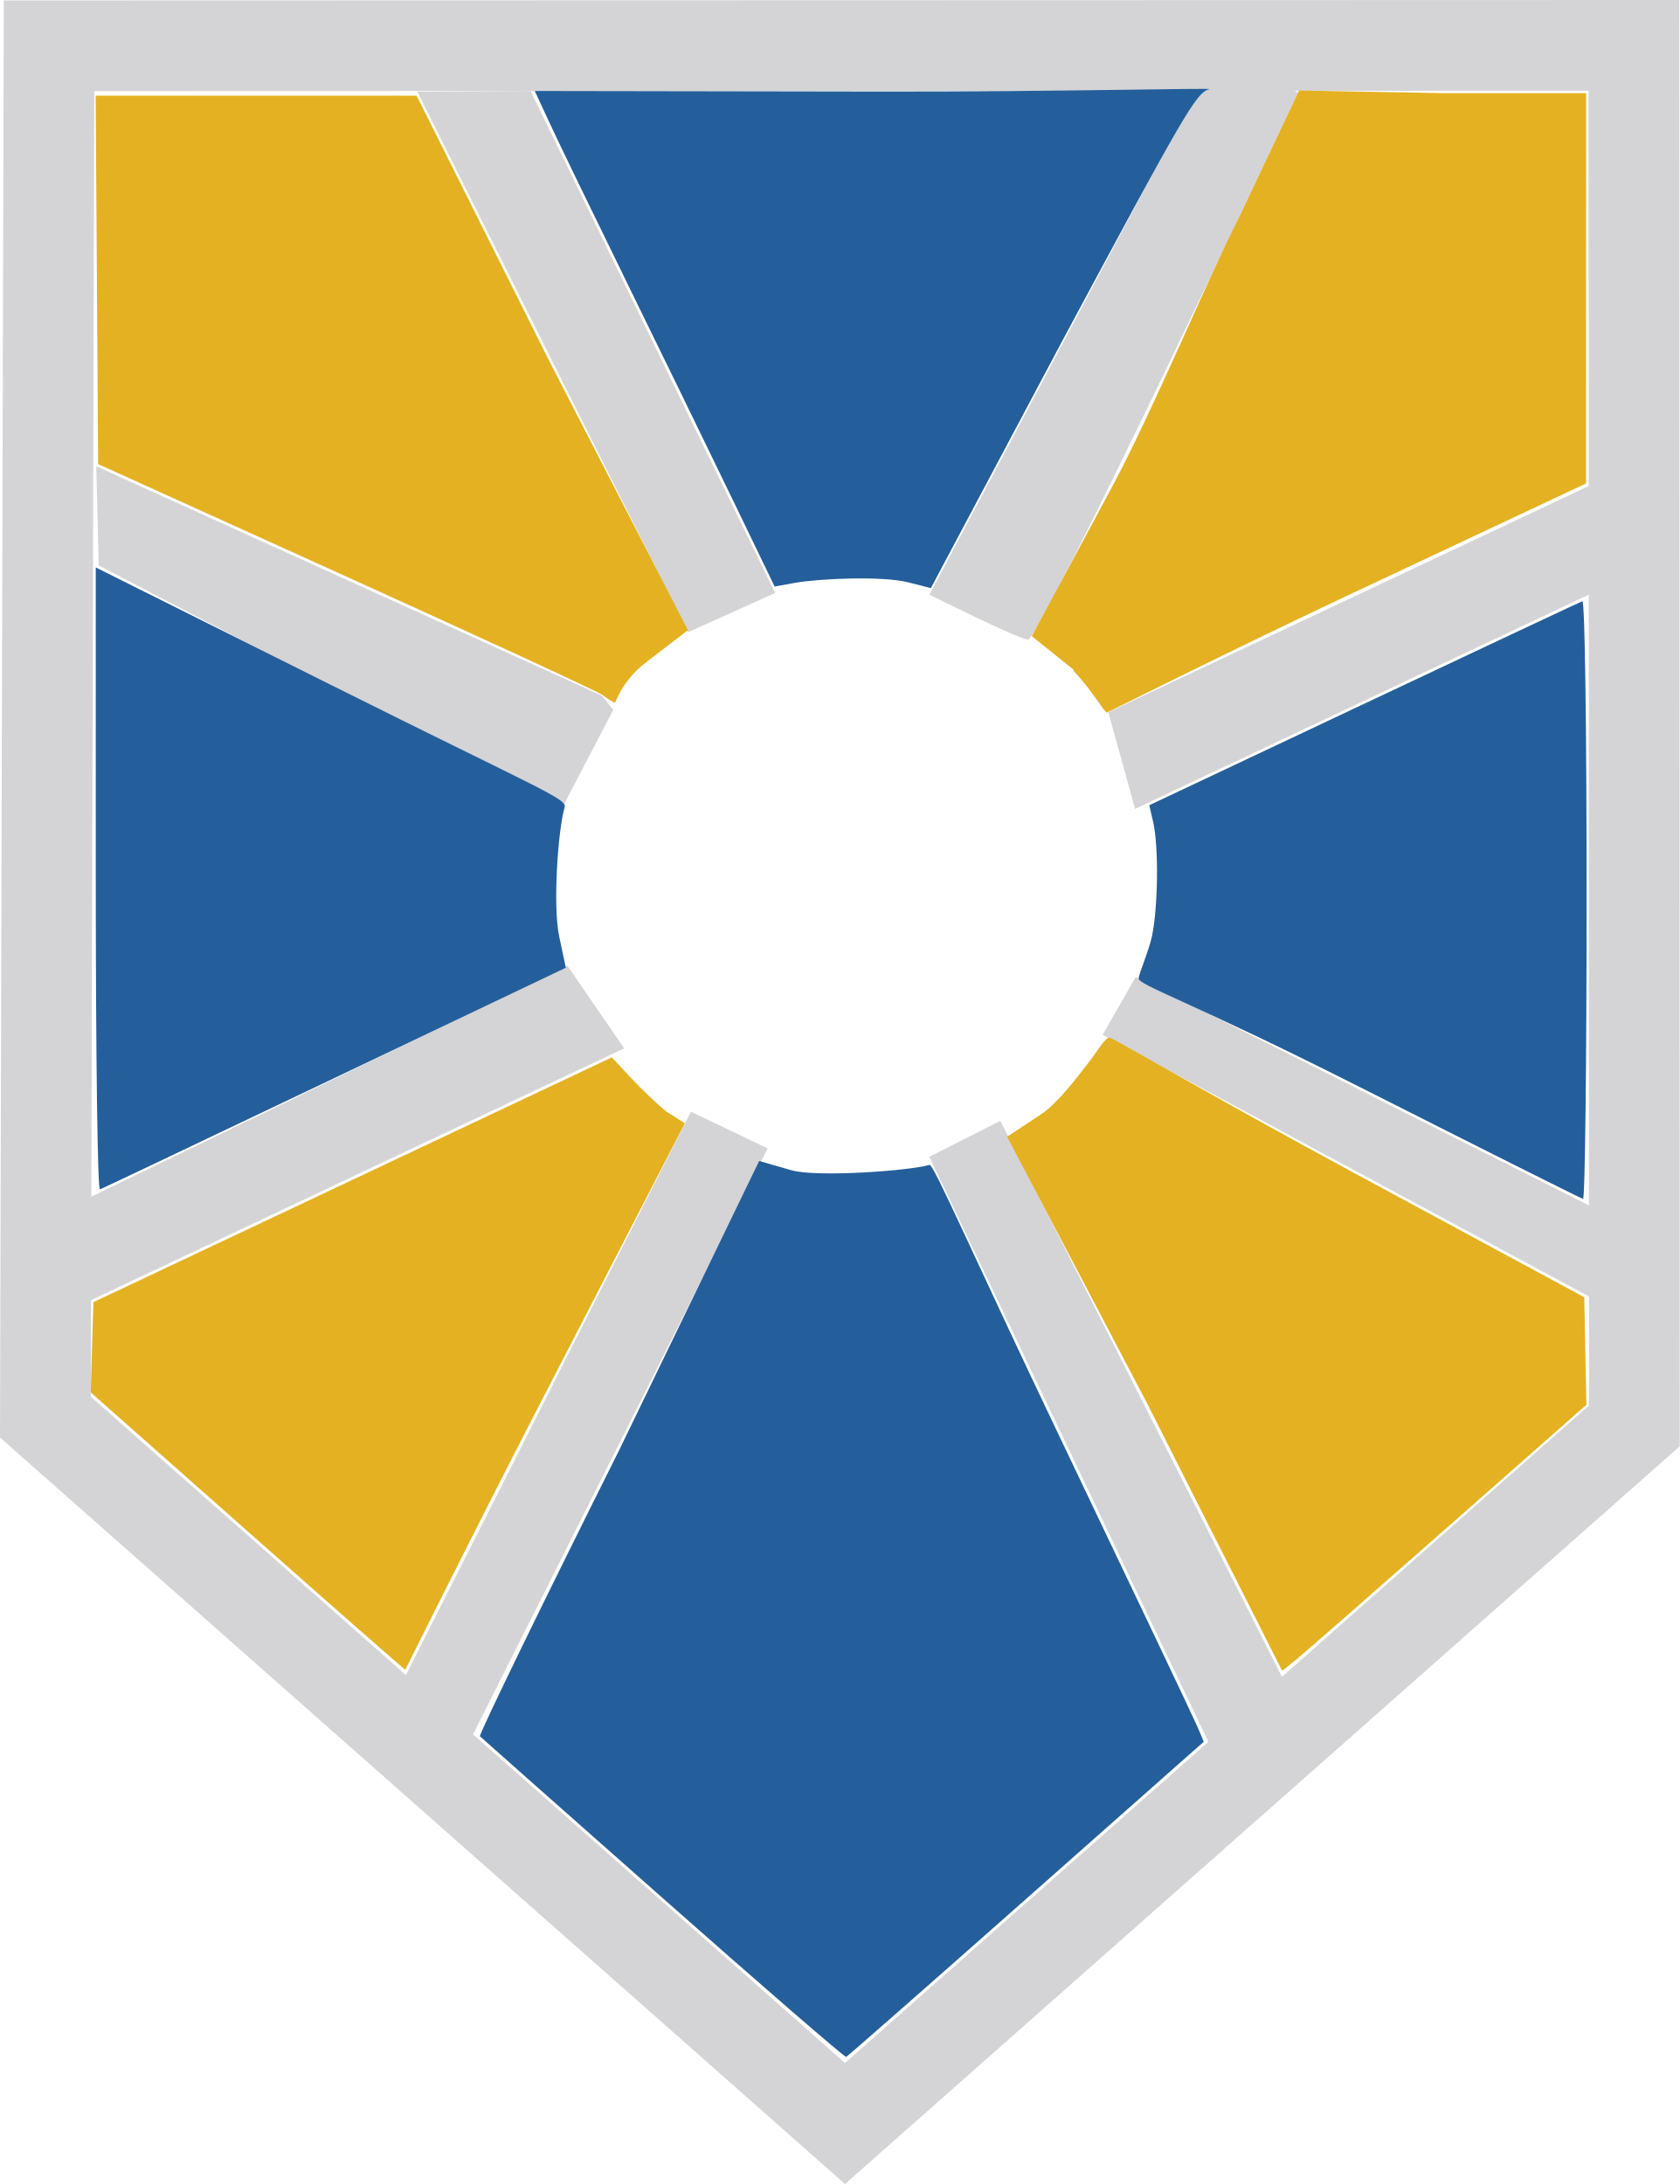
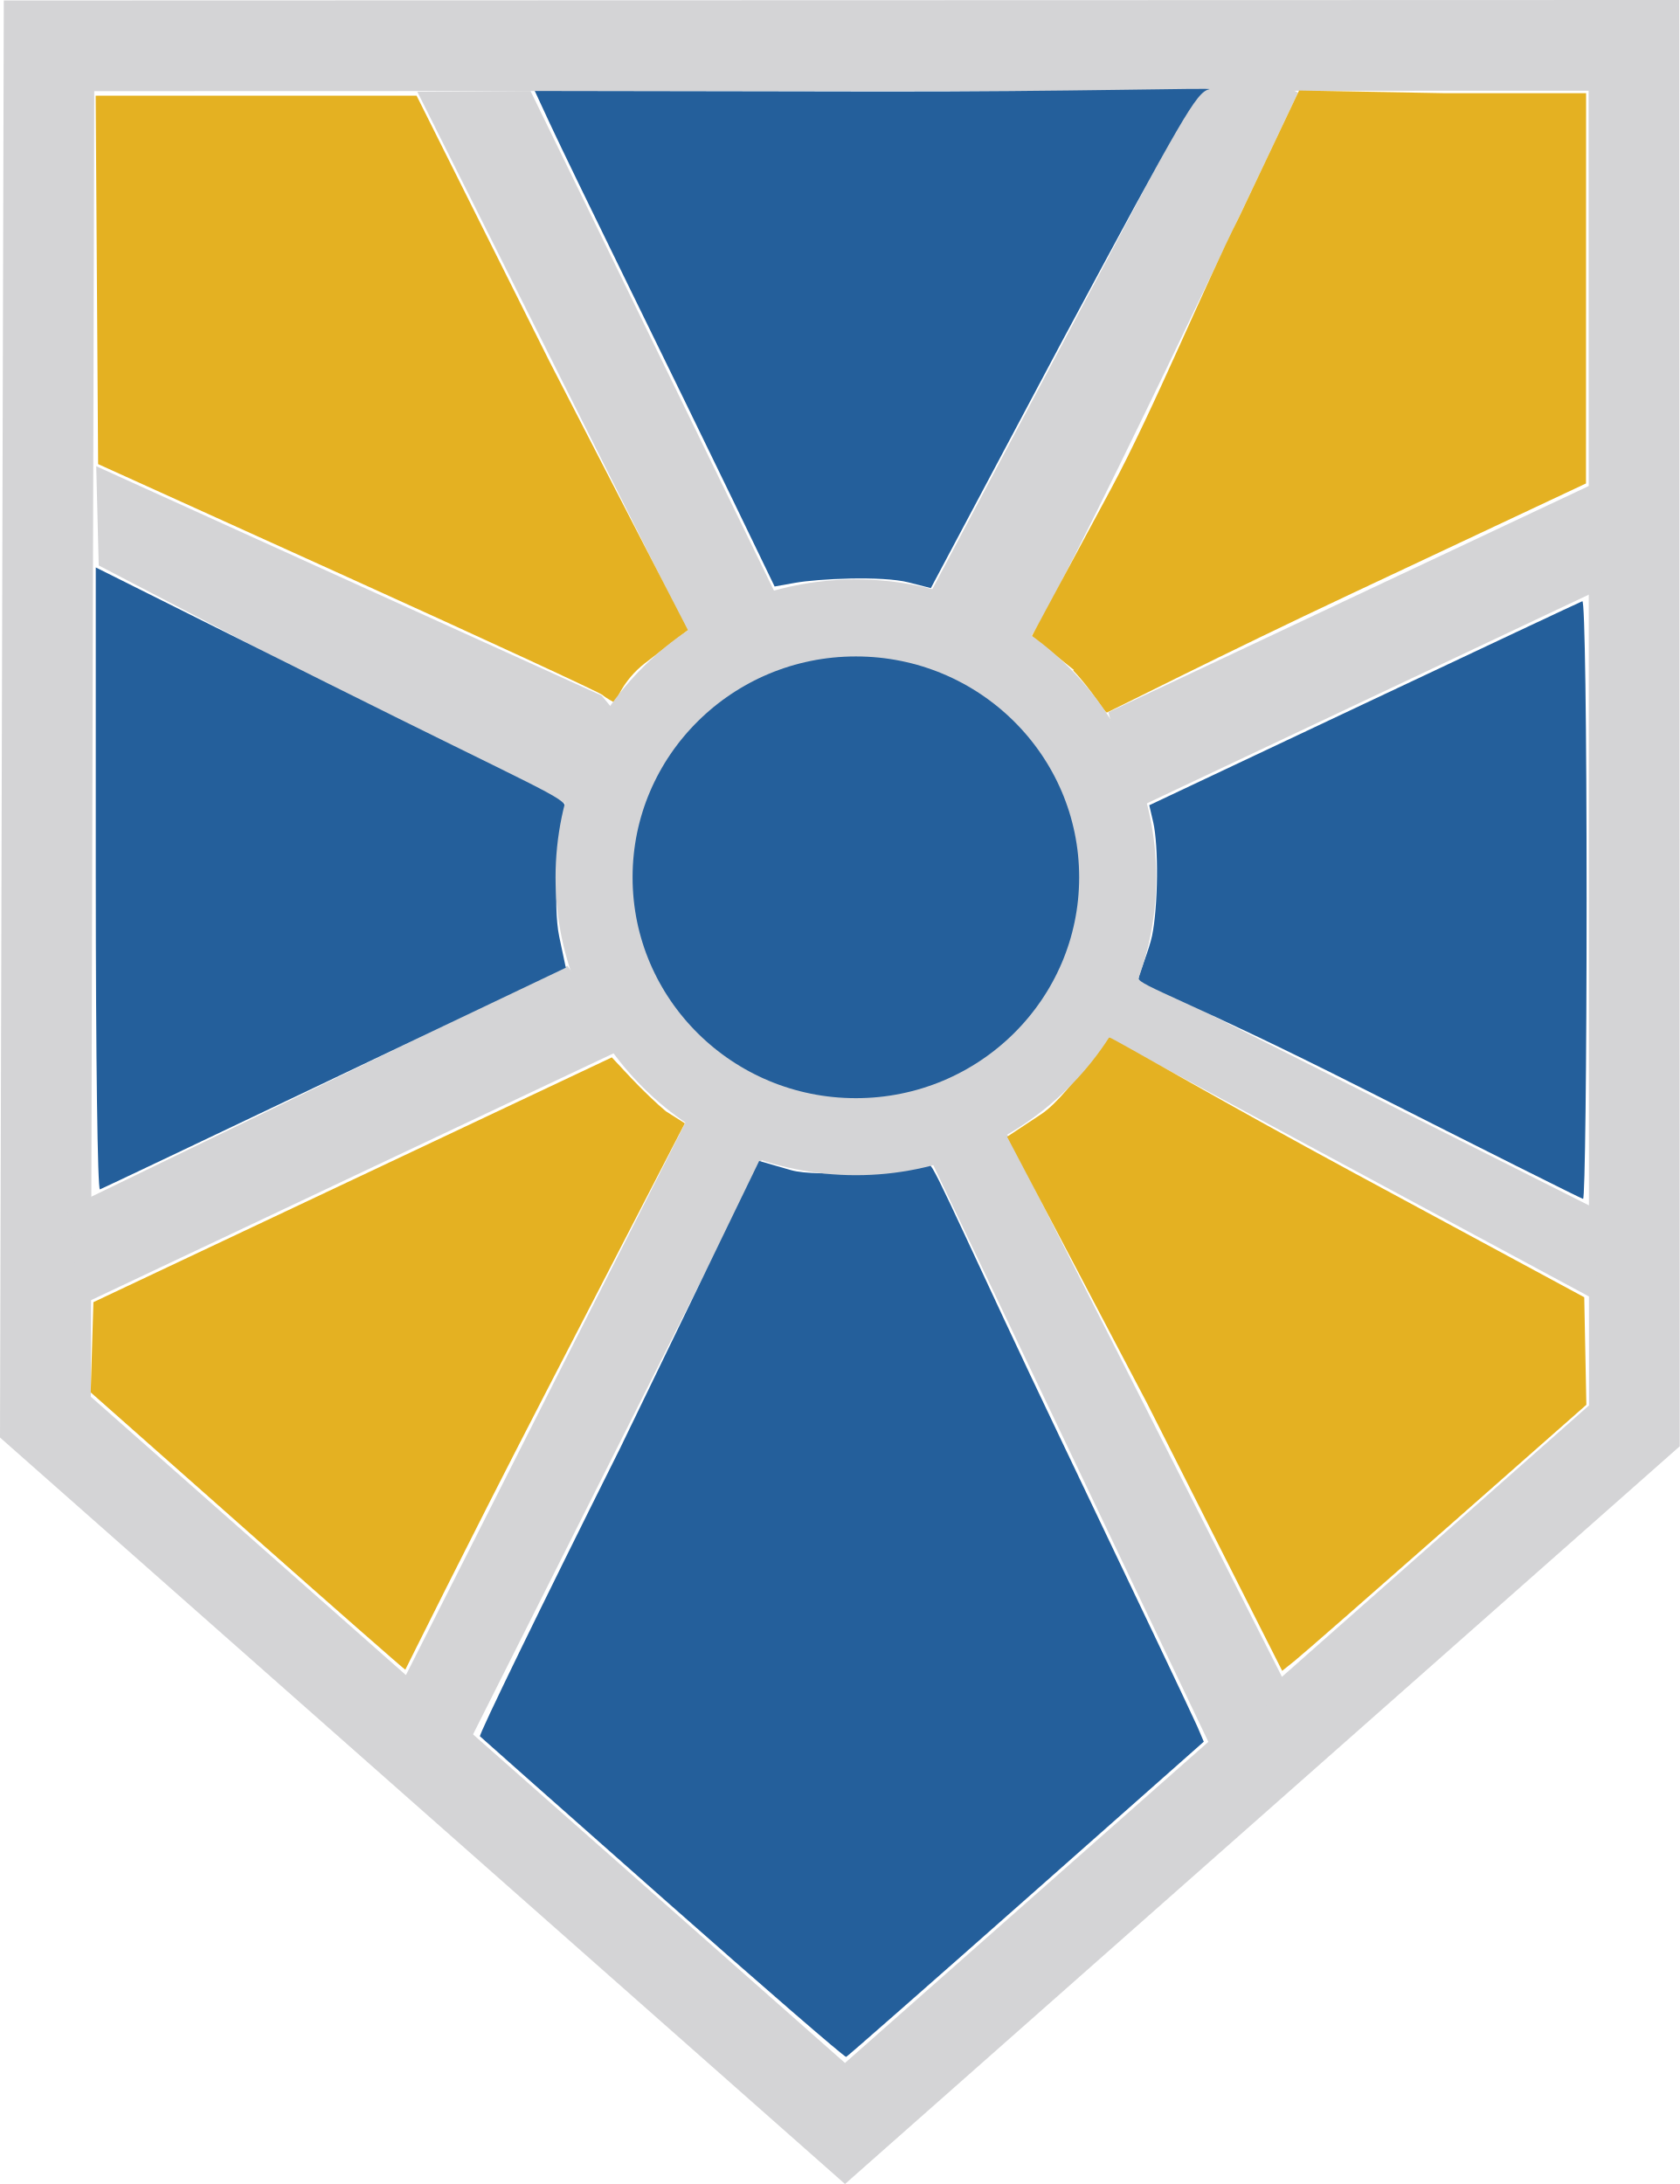
<svg xmlns="http://www.w3.org/2000/svg" xmlns:xlink="http://www.w3.org/1999/xlink" width="127.157" height="165.338" id="svg2" version="1.1">
  <defs id="defs4">
    <linearGradient id="linearGradient3808">
      <stop style="stop-color:#d4d4d6;stop-opacity:1;" offset="0" id="stop3810" />
    </linearGradient>
    <linearGradient id="linearGradient3792">
      <stop style="stop-color:#000000;stop-opacity:1;" offset="0" id="stop3794" />
    </linearGradient>
    <linearGradient xlink:href="#linearGradient3808" id="linearGradient3812" x1="167.812" y1="489.392" x2="205.566" y2="489.392" gradientUnits="userSpaceOnUse" gradientTransform="translate(-262.6397,215.7938)" />
  </defs>
  <g id="layer1" transform="translate(102.8084,-657.5793)">
    <text xml:space="preserve" style="font-style:normal;font-variant:normal;font-weight:normal;font-stretch:normal;font-size:22px;line-height:125%;font-family:'Arial Narrow';-inkscape-font-specification:'Arial Narrow';letter-spacing:0px;word-spacing:0px;fill:#000000;fill-opacity:1;stroke:none" x="116.168" y="627.088" id="text3014">
      <tspan id="tspan3016" x="116.168" y="627.088" />
    </text>
-     <path style="fill:none;stroke:#d4d4d6;stroke-width:6.866;stroke-linecap:butt;stroke-linejoin:miter;stroke-miterlimit:4;stroke-dasharray:none;stroke-opacity:1" d="m -98.204,661.047 119.088,-0.034 0.031,104.51 -59.756,52.813 -60.53,-53.475 0.274,-103.814 z" id="path3022" />
    <path style="fill:#24609b;fill-opacity:0.952;fill-rule:nonzero;stroke:#d4d4d6;stroke-width:4.25;stroke-linecap:round;stroke-linejoin:round;stroke-miterlimit:4;stroke-dasharray:none;stroke-opacity:1" id="path3804" transform="matrix(1.440019,0,0,1.306826,-353.4925,69.34689)" cx="219.077" cy="500.945" rx="13.763" ry="15.026" />
-     <path style="fill:url(#linearGradient3812);fill-opacity:1;stroke:none" d="m -57.263,710.236 -38.26,-17.362 0.189,7.513 35.103,18.309 3.851,-7.387 z" id="path3806" />
-     <path style="fill:#d4d4d6;fill-opacity:1;stroke:none" d="m -50.721,705.438 -20.495,-40.911 8.567,-0.063 18.518,38.007 z" id="path3814" />
-     <path style="fill:#d4d4d6;fill-opacity:1;stroke:none" d="m -32.451,702.597 20.456,-38.575 6.945,0.316 0.505,0.253 c 0,0 -19.572,41.543 -20.456,41.416 -0.884,-0.126 -7.45,-3.409 -7.45,-3.409 z" id="path3816" />
-     <path style="fill:#d4d4d6;fill-opacity:1;stroke:none" d="m -18.905,711.499 36.622,-17.247 0.847,7.827 -35.446,16.74 z" id="path3818" />
-     <path style="fill:#d4d4d6;fill-opacity:1;stroke:none" d="m 17.717,748.953 -34.554,-17.411 -2.5,4.375 37.5,20.179 z" id="path3820" />
-     <path style="fill:#d4d4d6;fill-opacity:1;stroke:none" d="m -32.009,746.097 20.898,43.815 5.808,-4.483 -21.781,-42.995 -5.366,2.715 z" id="path3822" />
-     <path style="fill:#d4d4d6;fill-opacity:1;stroke:none" d="m -96.722,756.387 41.164,-19.445 -4.293,-6.25 -37.881,18.372 z" id="path3824" />
-     <path style="fill:#d4d4d6;fill-opacity:1;stroke:none" d="m -72.478,785.177 21.971,-43.437 5.808,2.778 -23.486,46.72 z" id="path3826" />
-     <path style="fill:#e4b122;fill-opacity:1;fill-rule:nonzero;stroke:none" d="m -21.508,708.302 -3.192,-2.564 6.011,-11.177 c 3.198,-5.946 7.082,-15.406 9.681,-20.547 l 4.541,-9.582 10.964,0.201 H 17.26 l -0.004,14.773 -0.004,14.773 -17.734,8.334 c -9.754,4.584 -18.351,8.949 -18.526,9.006 -0.175,0.057 -1.103,-1.671 -2.563,-3.186 z" id="path3828" />
-     <path style="fill:#245f9b;fill-opacity:1;fill-rule:nonzero;stroke:none" d="m -47.32,695.454 c -1.733,-3.589 -5.278,-10.865 -7.877,-16.168 -2.6,-5.304 -5.267,-10.808 -5.928,-12.232 l -1.201,-2.589 25.973,0.042 c 14.285,0.023 25.681,-0.297 25.093,-0.171 -0.993,0.213 -1.961,1.978 -11.138,19.06 l -9.943,18.705 -1.688,-0.431 c -2.026,-0.517 -6.867,-0.277 -8.603,0.034 l -1.538,0.275 -3.15,-6.525 z" id="path3841" />
-     <path style="fill:#245f9b;fill-opacity:1;fill-rule:nonzero;stroke:none" d="m -95.558,724.138 v -23.601 l 17.694,8.839 c 15.718,7.852 17.987,8.666 17.803,9.301 -0.525,1.814 -0.9,7.504 -0.419,9.779 l 0.504,2.384 -17.475,8.331 c -9.611,4.582 -17.617,8.384 -17.791,8.45 -0.18,0.068 -0.315,-9.98 -0.315,-23.482 z" id="path3843" />
-     <path style="fill:#245f9b;fill-opacity:1;fill-rule:nonzero;stroke:none" d="m -52.615,801.298 c -7.515,-6.643 -13.752,-12.166 -13.859,-12.273 -0.107,-0.107 4.661,-9.909 10.596,-21.781 l 10.539,-21.775 2.427,0.699 c 1.938,0.558 8.934,0.046 10.465,-0.4 0.321,-0.093 3.346,6.971 9.975,20.839 5.399,11.295 10.036,21.051 10.304,21.681 l 0.488,1.145 -13.437,11.891 c -7.391,6.54 -13.527,11.927 -13.636,11.972 -0.109,0.044 -6.347,-5.354 -13.862,-11.997 z" id="path3845" />
-     <path style="fill:#245f9b;fill-opacity:1;fill-rule:nonzero;stroke:none" d="m 0.334,739.977 c -13.003,-6.581 -16.986,-7.819 -16.947,-8.336 0.027,-0.359 0.796,-2.15 1.015,-3.208 0.463,-2.245 0.508,-6.81 0.085,-8.628 l -0.294,-1.266 16.231,-7.663 c 8.927,-4.215 16.376,-7.716 16.553,-7.782 0.189,-0.07 0.322,9.239 0.322,22.589 0,12.49 -0.121,22.686 -0.268,22.658 -0.147,-0.028 -7.661,-3.792 -16.696,-8.365 z" id="path3847" />
-     <path style="fill:#e4b122;fill-opacity:1;fill-rule:nonzero;stroke:none" d="m -57.183,710.202 c -0.187,-0.184 -8.857,-4.194 -19.268,-8.911 l -18.929,-8.577 -0.093,-13.946 -0.093,-13.946 h 12.147 12.147 l 10.05,20.104 10.492,20.356 -3.25,2.501 c -1.714,1.319 -2.252,3.006 -2.268,3.006 -0.016,0 -0.749,-0.403 -0.936,-0.586 v 0 z" id="path3849" />
-     <path style="fill:#e4b122;fill-opacity:1;fill-rule:nonzero;stroke:none" d="m -84.053,773.512 -11.888,-10.522 0.102,-3.416 0.102,-3.416 19.622,-9.265 19.622,-9.265 1.449,1.549 c 0.797,0.852 1.984,1.989 2.637,2.526 l 1.441,0.914 -10.686,20.688 c -5.834,11.295 -10.452,20.649 -10.474,20.678 -0.022,0.029 -5.39,-4.682 -11.928,-10.47 z" id="path3851" />
-     <path style="fill:#e4b122;fill-opacity:1;fill-rule:nonzero;stroke:none" d="m -15.969,763.82 -10.601,-20.185 2.57,-1.699 c 1.255,-0.829 2.708,-2.776 3.494,-3.783 0.83,-1.063 1.401,-2.094 1.712,-2.021 0.295,0.069 8.79,5.009 18.415,10.206 l 17.5,9.448 0.08,4.071 0.08,4.071 -10.534,9.286 c -5.794,5.107 -10.975,9.639 -11.514,10.07 l -0.979,0.784 -10.223,-20.248 v 0 z" id="path3853" />
+     <g id="g10853">
+       <g id="g864">
+         <path style="fill:none;stroke:#d4d4d6;stroke-width:6.866;stroke-linecap:butt;stroke-linejoin:miter;stroke-miterlimit:4;stroke-dasharray:none;stroke-opacity:1" d="m -98.204,661.047 119.088,-0.034 0.031,104.51 -59.756,52.813 -60.53,-53.475 0.274,-103.814 z" id="path3022" />
+         <path style="fill:url(#linearGradient3812);fill-opacity:1;stroke:none" d="m -57.263,710.236 -38.26,-17.362 0.189,7.513 35.103,18.309 3.851,-7.387 z" id="path3806" />
+         <path style="fill:#d4d4d6;fill-opacity:1;stroke:none" d="m -50.721,705.438 -20.495,-40.911 8.567,-0.063 18.518,38.007 z" id="path3814" />
+         <path style="fill:#d4d4d6;fill-opacity:1;stroke:none" d="m -32.451,702.597 20.456,-38.575 6.945,0.316 0.505,0.253 c 0,0 -19.572,41.543 -20.456,41.416 -0.884,-0.126 -7.45,-3.409 -7.45,-3.409 z" id="path3816" />
+         <path style="fill:#d4d4d6;fill-opacity:1;stroke:none" d="m -18.905,711.499 36.622,-17.247 0.847,7.827 -35.446,16.74 z" id="path3818" />
+         <path style="fill:#d4d4d6;fill-opacity:1;stroke:none" d="m 17.717,748.953 -34.554,-17.411 -2.5,4.375 37.5,20.179 z" id="path3820" />
+         <path style="fill:#d4d4d6;fill-opacity:1;stroke:none" d="m -32.009,746.097 20.898,43.815 5.808,-4.483 -21.781,-42.995 -5.366,2.715 z" id="path3822" />
+         <path style="fill:#d4d4d6;fill-opacity:1;stroke:none" d="m -96.722,756.387 41.164,-19.445 -4.293,-6.25 -37.881,18.372 z" id="path3824" />
+         <path style="fill:#d4d4d6;fill-opacity:1;stroke:none" d="m -72.478,785.177 21.971,-43.437 5.808,2.778 -23.486,46.72 z" id="path3826" />
+         <path style="fill:#e4b122;fill-opacity:1;fill-rule:nonzero;stroke:none" d="m -21.508,708.302 -3.192,-2.564 6.011,-11.177 c 3.198,-5.946 7.082,-15.406 9.681,-20.547 l 4.541,-9.582 10.964,0.201 H 17.26 l -0.004,14.773 -0.004,14.773 -17.734,8.334 c -9.754,4.584 -18.351,8.949 -18.526,9.006 -0.175,0.057 -1.103,-1.671 -2.563,-3.186 z" id="path3828" />
+         <path style="fill:#245f9b;fill-opacity:1;fill-rule:nonzero;stroke:none" d="m -47.32,695.454 c -1.733,-3.589 -5.278,-10.865 -7.877,-16.168 -2.6,-5.304 -5.267,-10.808 -5.928,-12.232 l -1.201,-2.589 25.973,0.042 c 14.285,0.023 25.681,-0.297 25.093,-0.171 -0.993,0.213 -1.961,1.978 -11.138,19.06 l -9.943,18.705 -1.688,-0.431 c -2.026,-0.517 -6.867,-0.277 -8.603,0.034 l -1.538,0.275 -3.15,-6.525 z" id="path3841" />
+         <path style="fill:#245f9b;fill-opacity:1;fill-rule:nonzero;stroke:none" d="m -95.558,724.138 v -23.601 l 17.694,8.839 c 15.718,7.852 17.987,8.666 17.803,9.301 -0.525,1.814 -0.9,7.504 -0.419,9.779 l 0.504,2.384 -17.475,8.331 c -9.611,4.582 -17.617,8.384 -17.791,8.45 -0.18,0.068 -0.315,-9.98 -0.315,-23.482 z" id="path3843" />
+         <path style="fill:#245f9b;fill-opacity:1;fill-rule:nonzero;stroke:none" d="m -52.615,801.298 c -7.515,-6.643 -13.752,-12.166 -13.859,-12.273 -0.107,-0.107 4.661,-9.909 10.596,-21.781 l 10.539,-21.775 2.427,0.699 c 1.938,0.558 8.934,0.046 10.465,-0.4 0.321,-0.093 3.346,6.971 9.975,20.839 5.399,11.295 10.036,21.051 10.304,21.681 l 0.488,1.145 -13.437,11.891 c -7.391,6.54 -13.527,11.927 -13.636,11.972 -0.109,0.044 -6.347,-5.354 -13.862,-11.997 z" id="path3845" />
+         <path style="fill:#245f9b;fill-opacity:1;fill-rule:nonzero;stroke:none" d="m 0.334,739.977 c -13.003,-6.581 -16.986,-7.819 -16.947,-8.336 0.027,-0.359 0.796,-2.15 1.015,-3.208 0.463,-2.245 0.508,-6.81 0.085,-8.628 l -0.294,-1.266 16.231,-7.663 c 8.927,-4.215 16.376,-7.716 16.553,-7.782 0.189,-0.07 0.322,9.239 0.322,22.589 0,12.49 -0.121,22.686 -0.268,22.658 -0.147,-0.028 -7.661,-3.792 -16.696,-8.365 z" id="path3847" />
+         <path style="fill:#e4b122;fill-opacity:1;fill-rule:nonzero;stroke:none" d="m -57.183,710.202 c -0.187,-0.184 -8.857,-4.194 -19.268,-8.911 l -18.929,-8.577 -0.093,-13.946 -0.093,-13.946 h 12.147 12.147 l 10.05,20.104 10.492,20.356 -3.25,2.501 c -1.714,1.319 -2.252,3.006 -2.268,3.006 -0.016,0 -0.749,-0.403 -0.936,-0.586 v 0 z" id="path3849" />
+         <path style="fill:#e4b122;fill-opacity:1;fill-rule:nonzero;stroke:none" d="m -84.053,773.512 -11.888,-10.522 0.102,-3.416 0.102,-3.416 19.622,-9.265 19.622,-9.265 1.449,1.549 c 0.797,0.852 1.984,1.989 2.637,2.526 l 1.441,0.914 -10.686,20.688 c -5.834,11.295 -10.452,20.649 -10.474,20.678 -0.022,0.029 -5.39,-4.682 -11.928,-10.47 z" id="path3851" />
+         <path style="fill:#e4b122;fill-opacity:1;fill-rule:nonzero;stroke:none" d="m -15.969,763.82 -10.601,-20.185 2.57,-1.699 c 1.255,-0.829 2.708,-2.776 3.494,-3.783 0.83,-1.063 1.401,-2.094 1.712,-2.021 0.295,0.069 8.79,5.009 18.415,10.206 l 17.5,9.448 0.08,4.071 0.08,4.071 -10.534,9.286 c -5.794,5.107 -10.975,9.639 -11.514,10.07 l -0.979,0.784 -10.223,-20.248 v 0 z" id="path3853" />
+       </g>
+       <ellipse style="fill:#245f9b;fill-opacity:1;fill-rule:nonzero;stroke:#d4d4d6;stroke-width:5.831;stroke-linecap:round;stroke-linejoin:round;stroke-miterlimit:4;stroke-dasharray:none;stroke-opacity:1" id="path3804-1" cx="-38.018" cy="723.995" rx="19.819" ry="19.636" />
+     </g>
  </g>
</svg>
